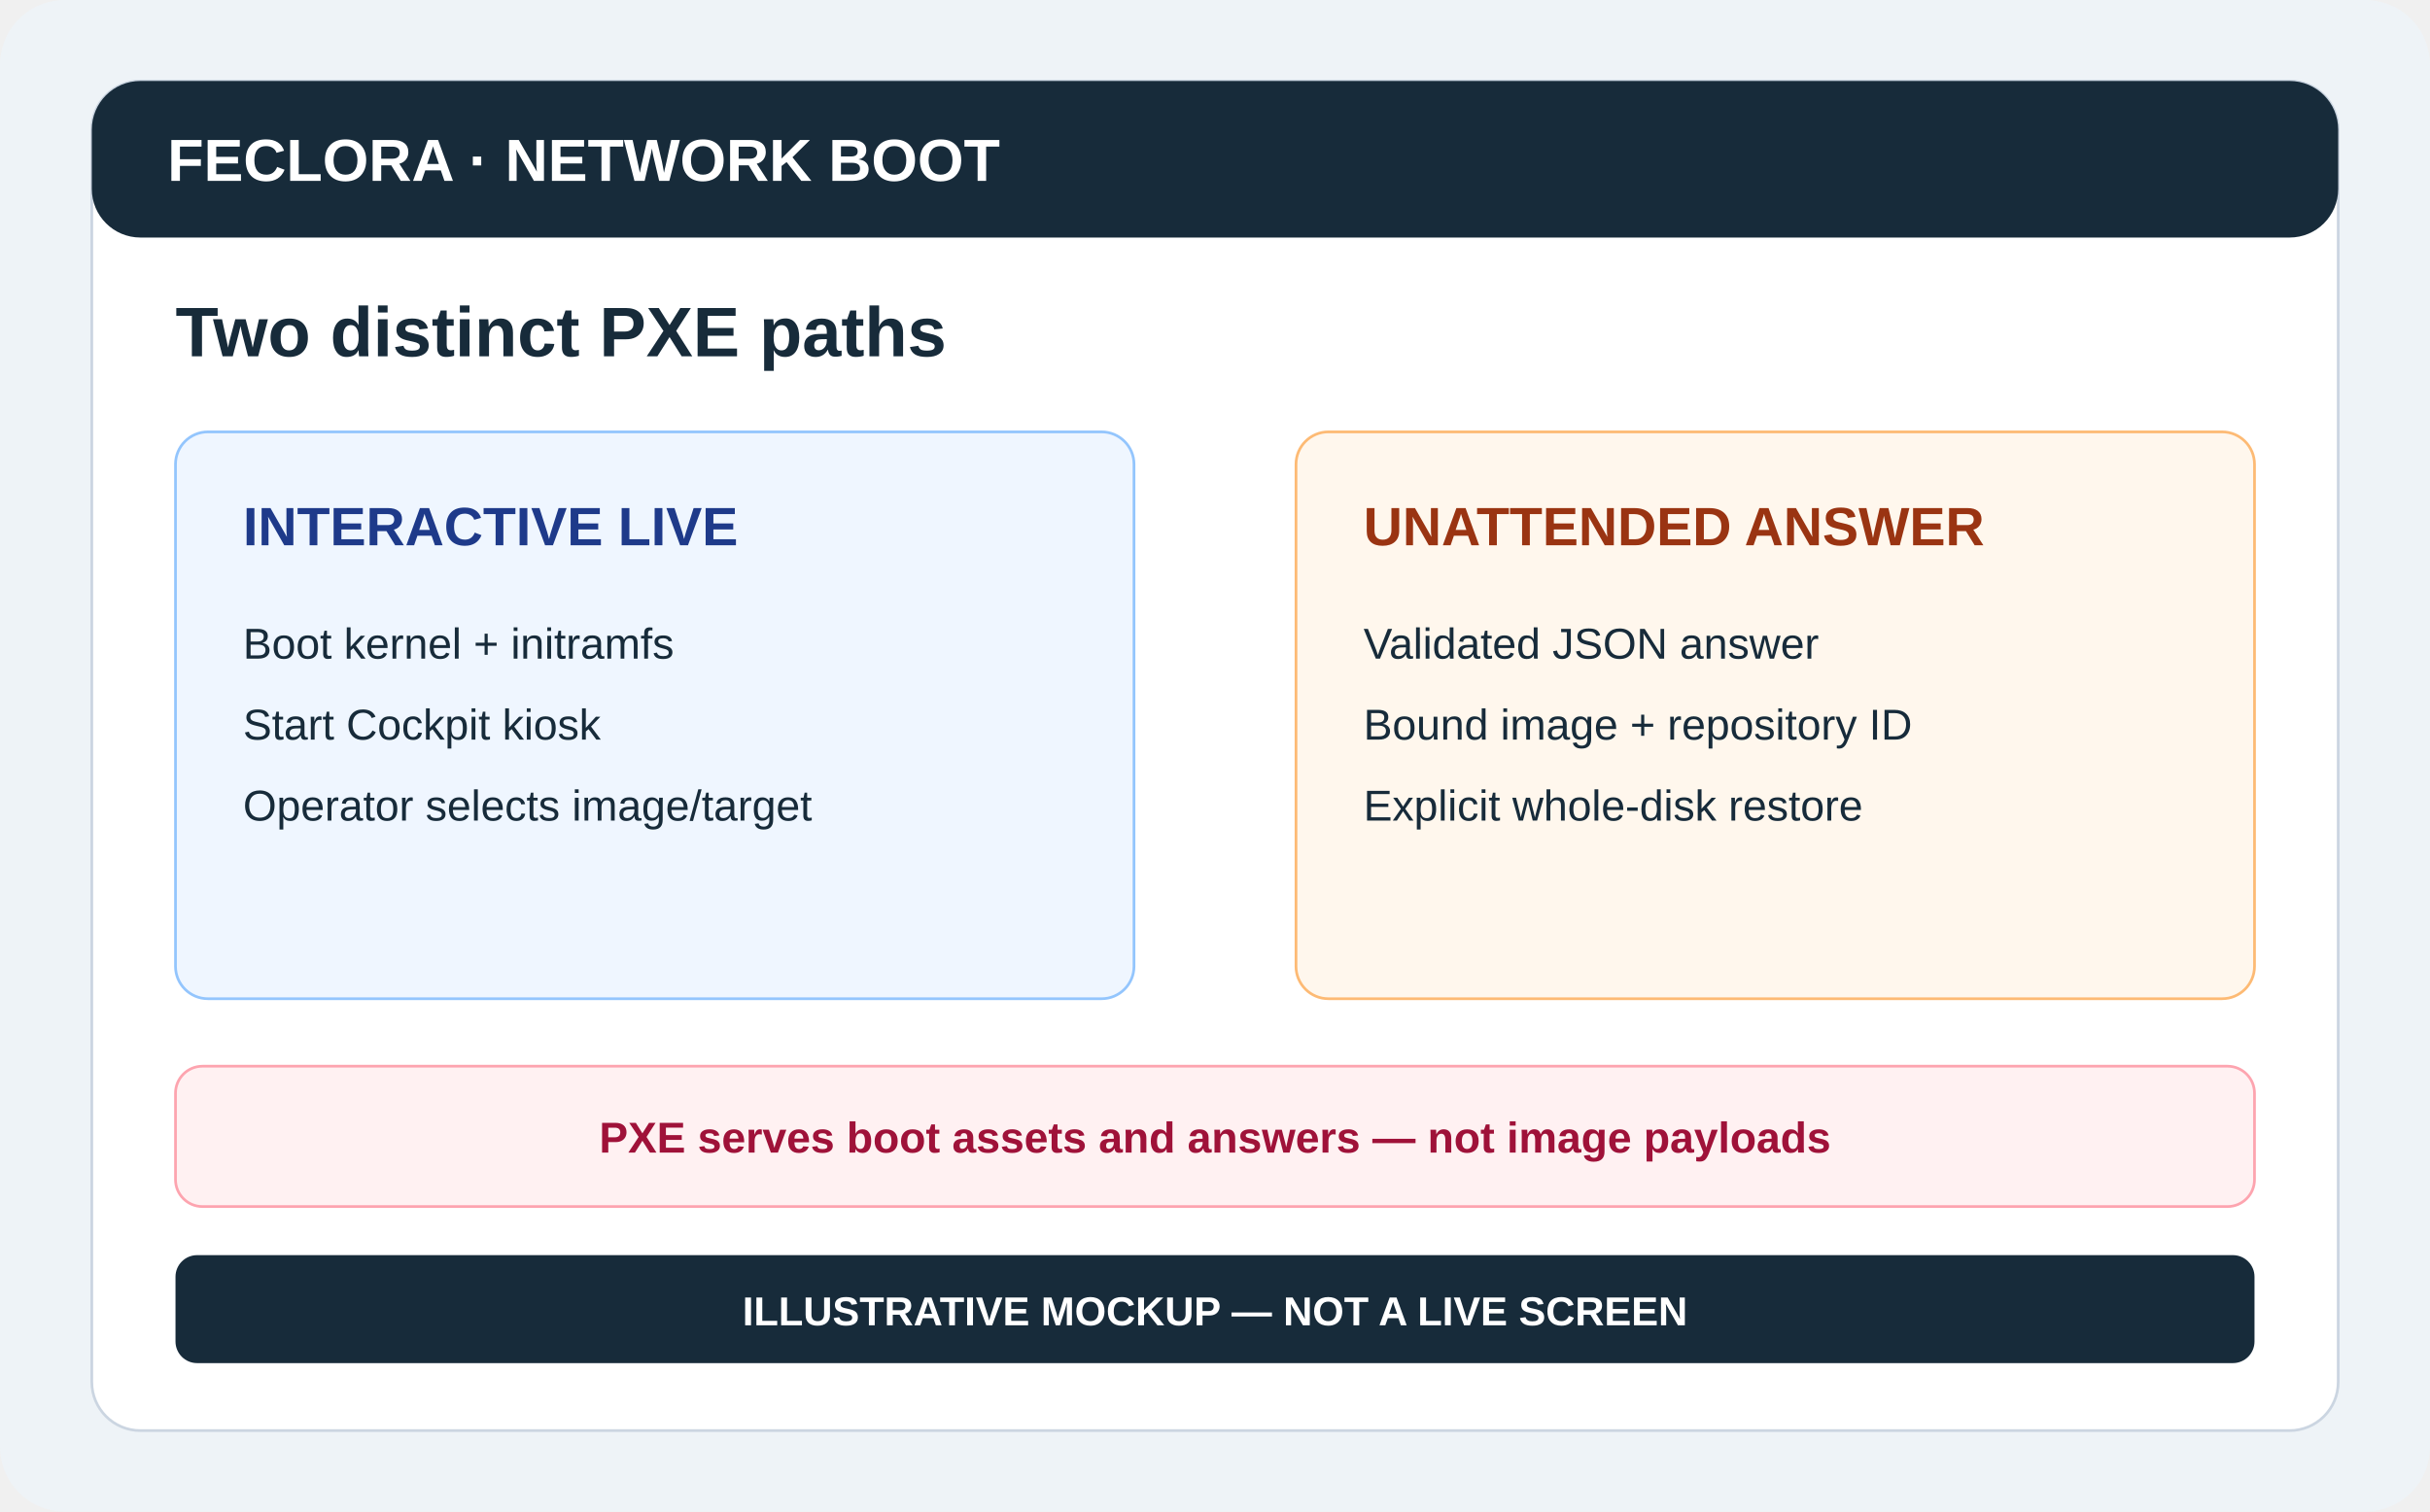
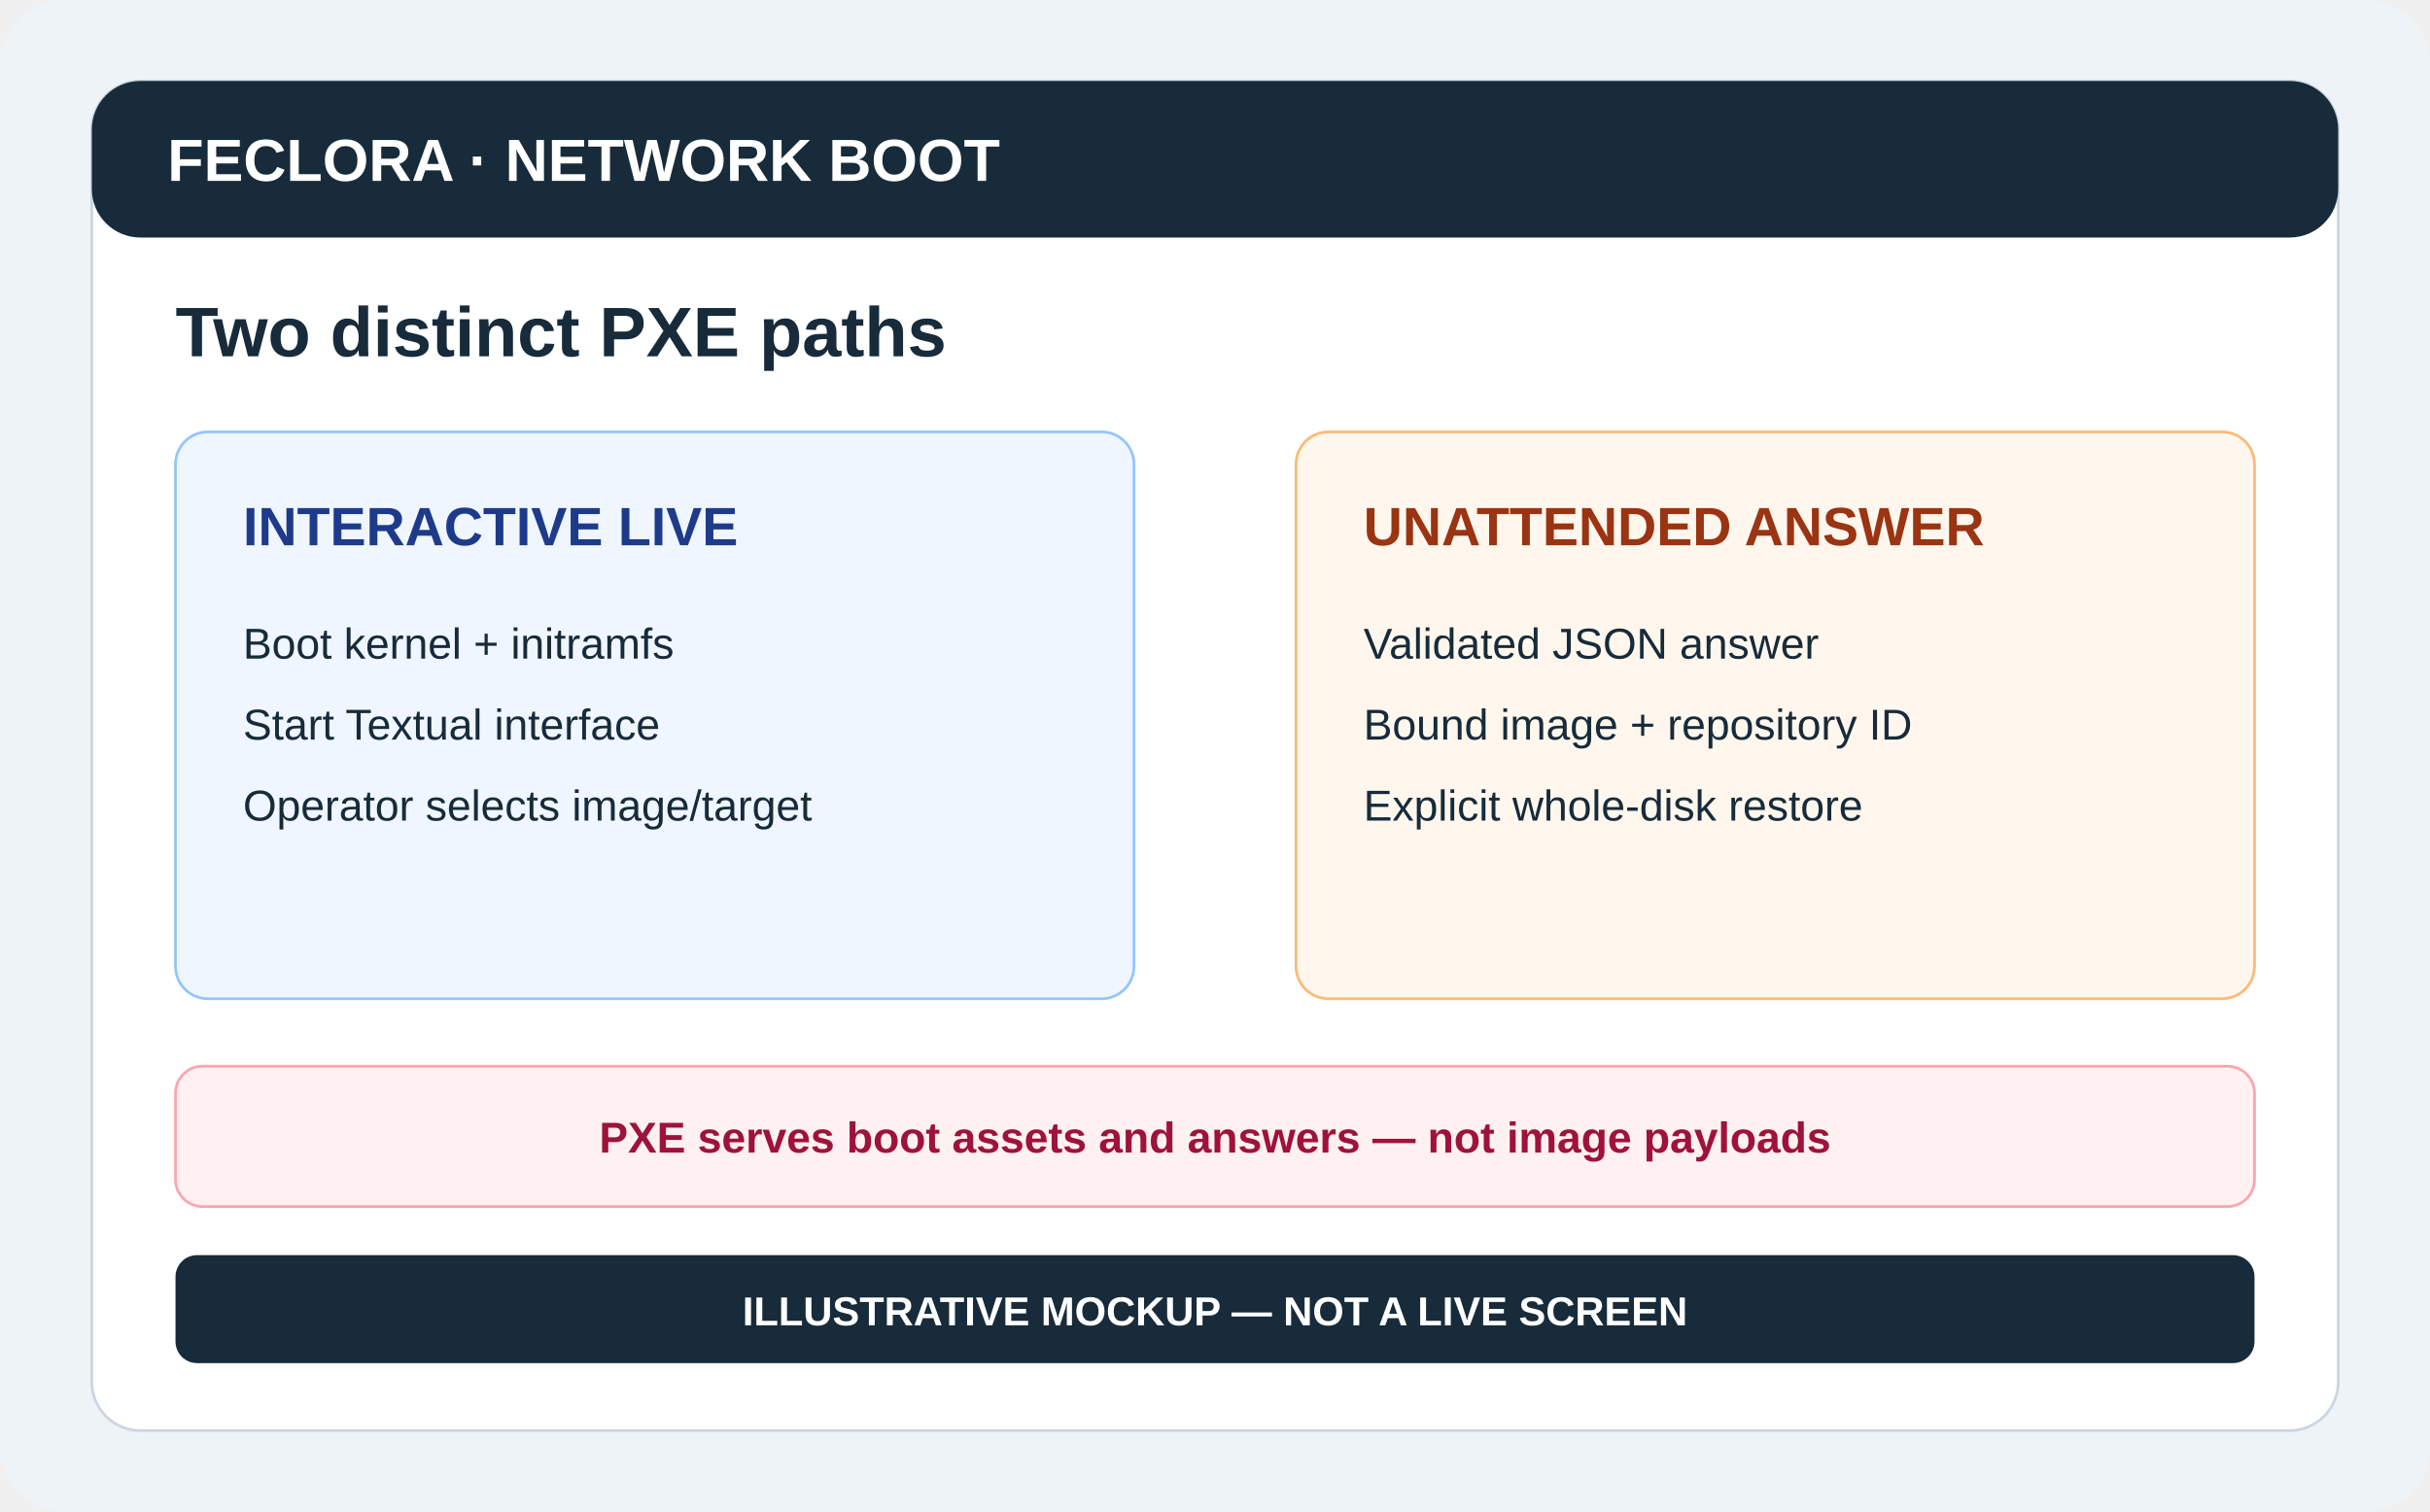
<svg xmlns="http://www.w3.org/2000/svg" width="900" height="560" viewBox="0 0 900 560">
  <rect width="900" height="560" rx="24" fill="#eef3f7" />
  <rect x="34" y="30" width="832" height="500" rx="18" fill="#fff" stroke="#cbd5e1" />
  <rect x="34" y="30" width="832" height="58" rx="18" fill="#172b3a" />
  <text x="62" y="67" fill="#fff" font-family="Arial" font-size="22" font-weight="bold">FECLORA · NETWORK BOOT</text>
  <text x="65" y="132" fill="#172b3a" font-family="Arial" font-size="26" font-weight="bold">Two distinct PXE paths</text>
  <rect x="65" y="160" width="355" height="210" rx="12" fill="#eff6ff" stroke="#93c5fd" />
  <text x="90" y="202" fill="#1e3a8a" font-family="Arial" font-size="20" font-weight="bold">INTERACTIVE LIVE</text>
  <text x="90" y="244" fill="#172b3a" font-family="Arial" font-size="16">Boot kernel + initramfs</text>
-   <text x="90" y="274" fill="#172b3a" font-family="Arial" font-size="16">Start Cockpit kiosk</text>
+   <text x="90" y="274" fill="#172b3a" font-family="Arial" font-size="16">Start Textual interface</text>
  <text x="90" y="304" fill="#172b3a" font-family="Arial" font-size="16">Operator selects image/target</text>
  <rect x="480" y="160" width="355" height="210" rx="12" fill="#fff7ed" stroke="#fdba74" />
  <text x="505" y="202" fill="#9a3412" font-family="Arial" font-size="20" font-weight="bold">UNATTENDED ANSWER</text>
  <text x="505" y="244" fill="#172b3a" font-family="Arial" font-size="16">Validated JSON answer</text>
  <text x="505" y="274" fill="#172b3a" font-family="Arial" font-size="16">Bound image + repository ID</text>
  <text x="505" y="304" fill="#172b3a" font-family="Arial" font-size="16">Explicit whole-disk restore</text>
  <rect x="65" y="395" width="770" height="52" rx="10" fill="#fff1f2" stroke="#fda4af" />
  <text x="450" y="427" text-anchor="middle" fill="#9f1239" font-family="Arial" font-size="16" font-weight="bold">PXE serves boot assets and answers — not image payloads</text>
  <rect x="65" y="465" width="770" height="40" rx="8" fill="#172b3a" />
  <text x="450" y="491" text-anchor="middle" fill="#fff" font-family="Arial" font-size="15" font-weight="bold">ILLUSTRATIVE MOCKUP — NOT A LIVE SCREEN</text>
</svg>
